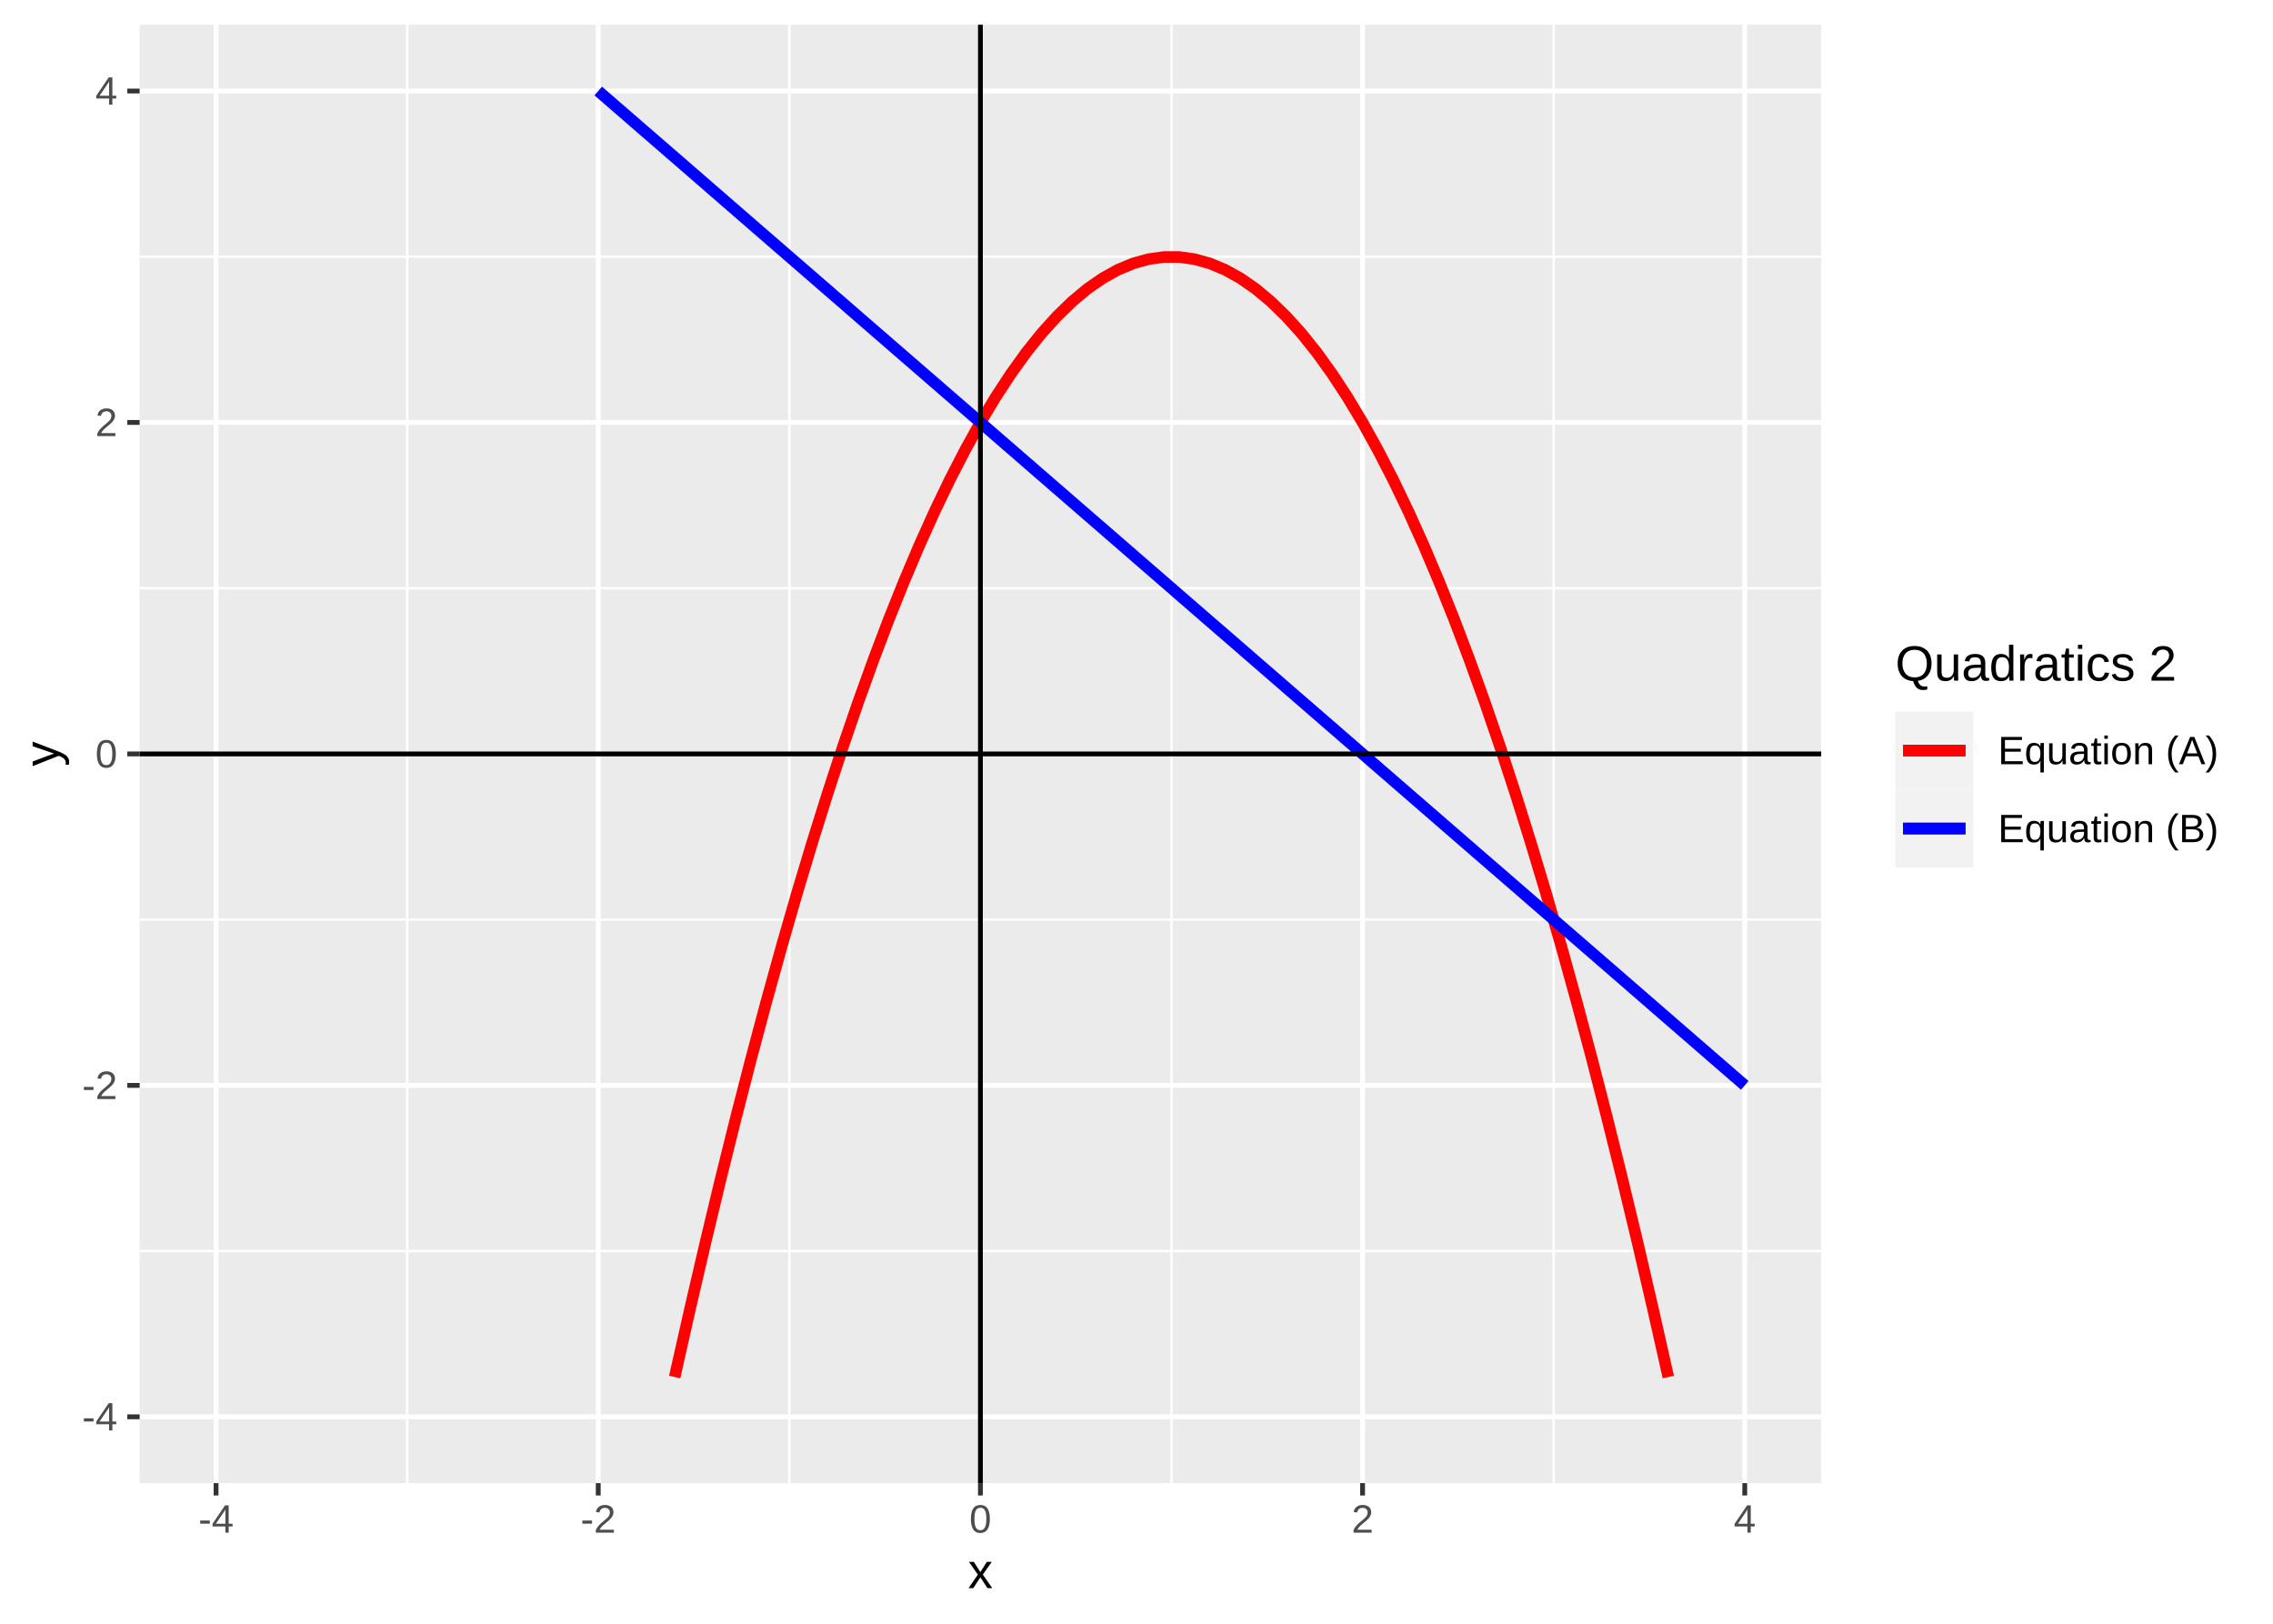
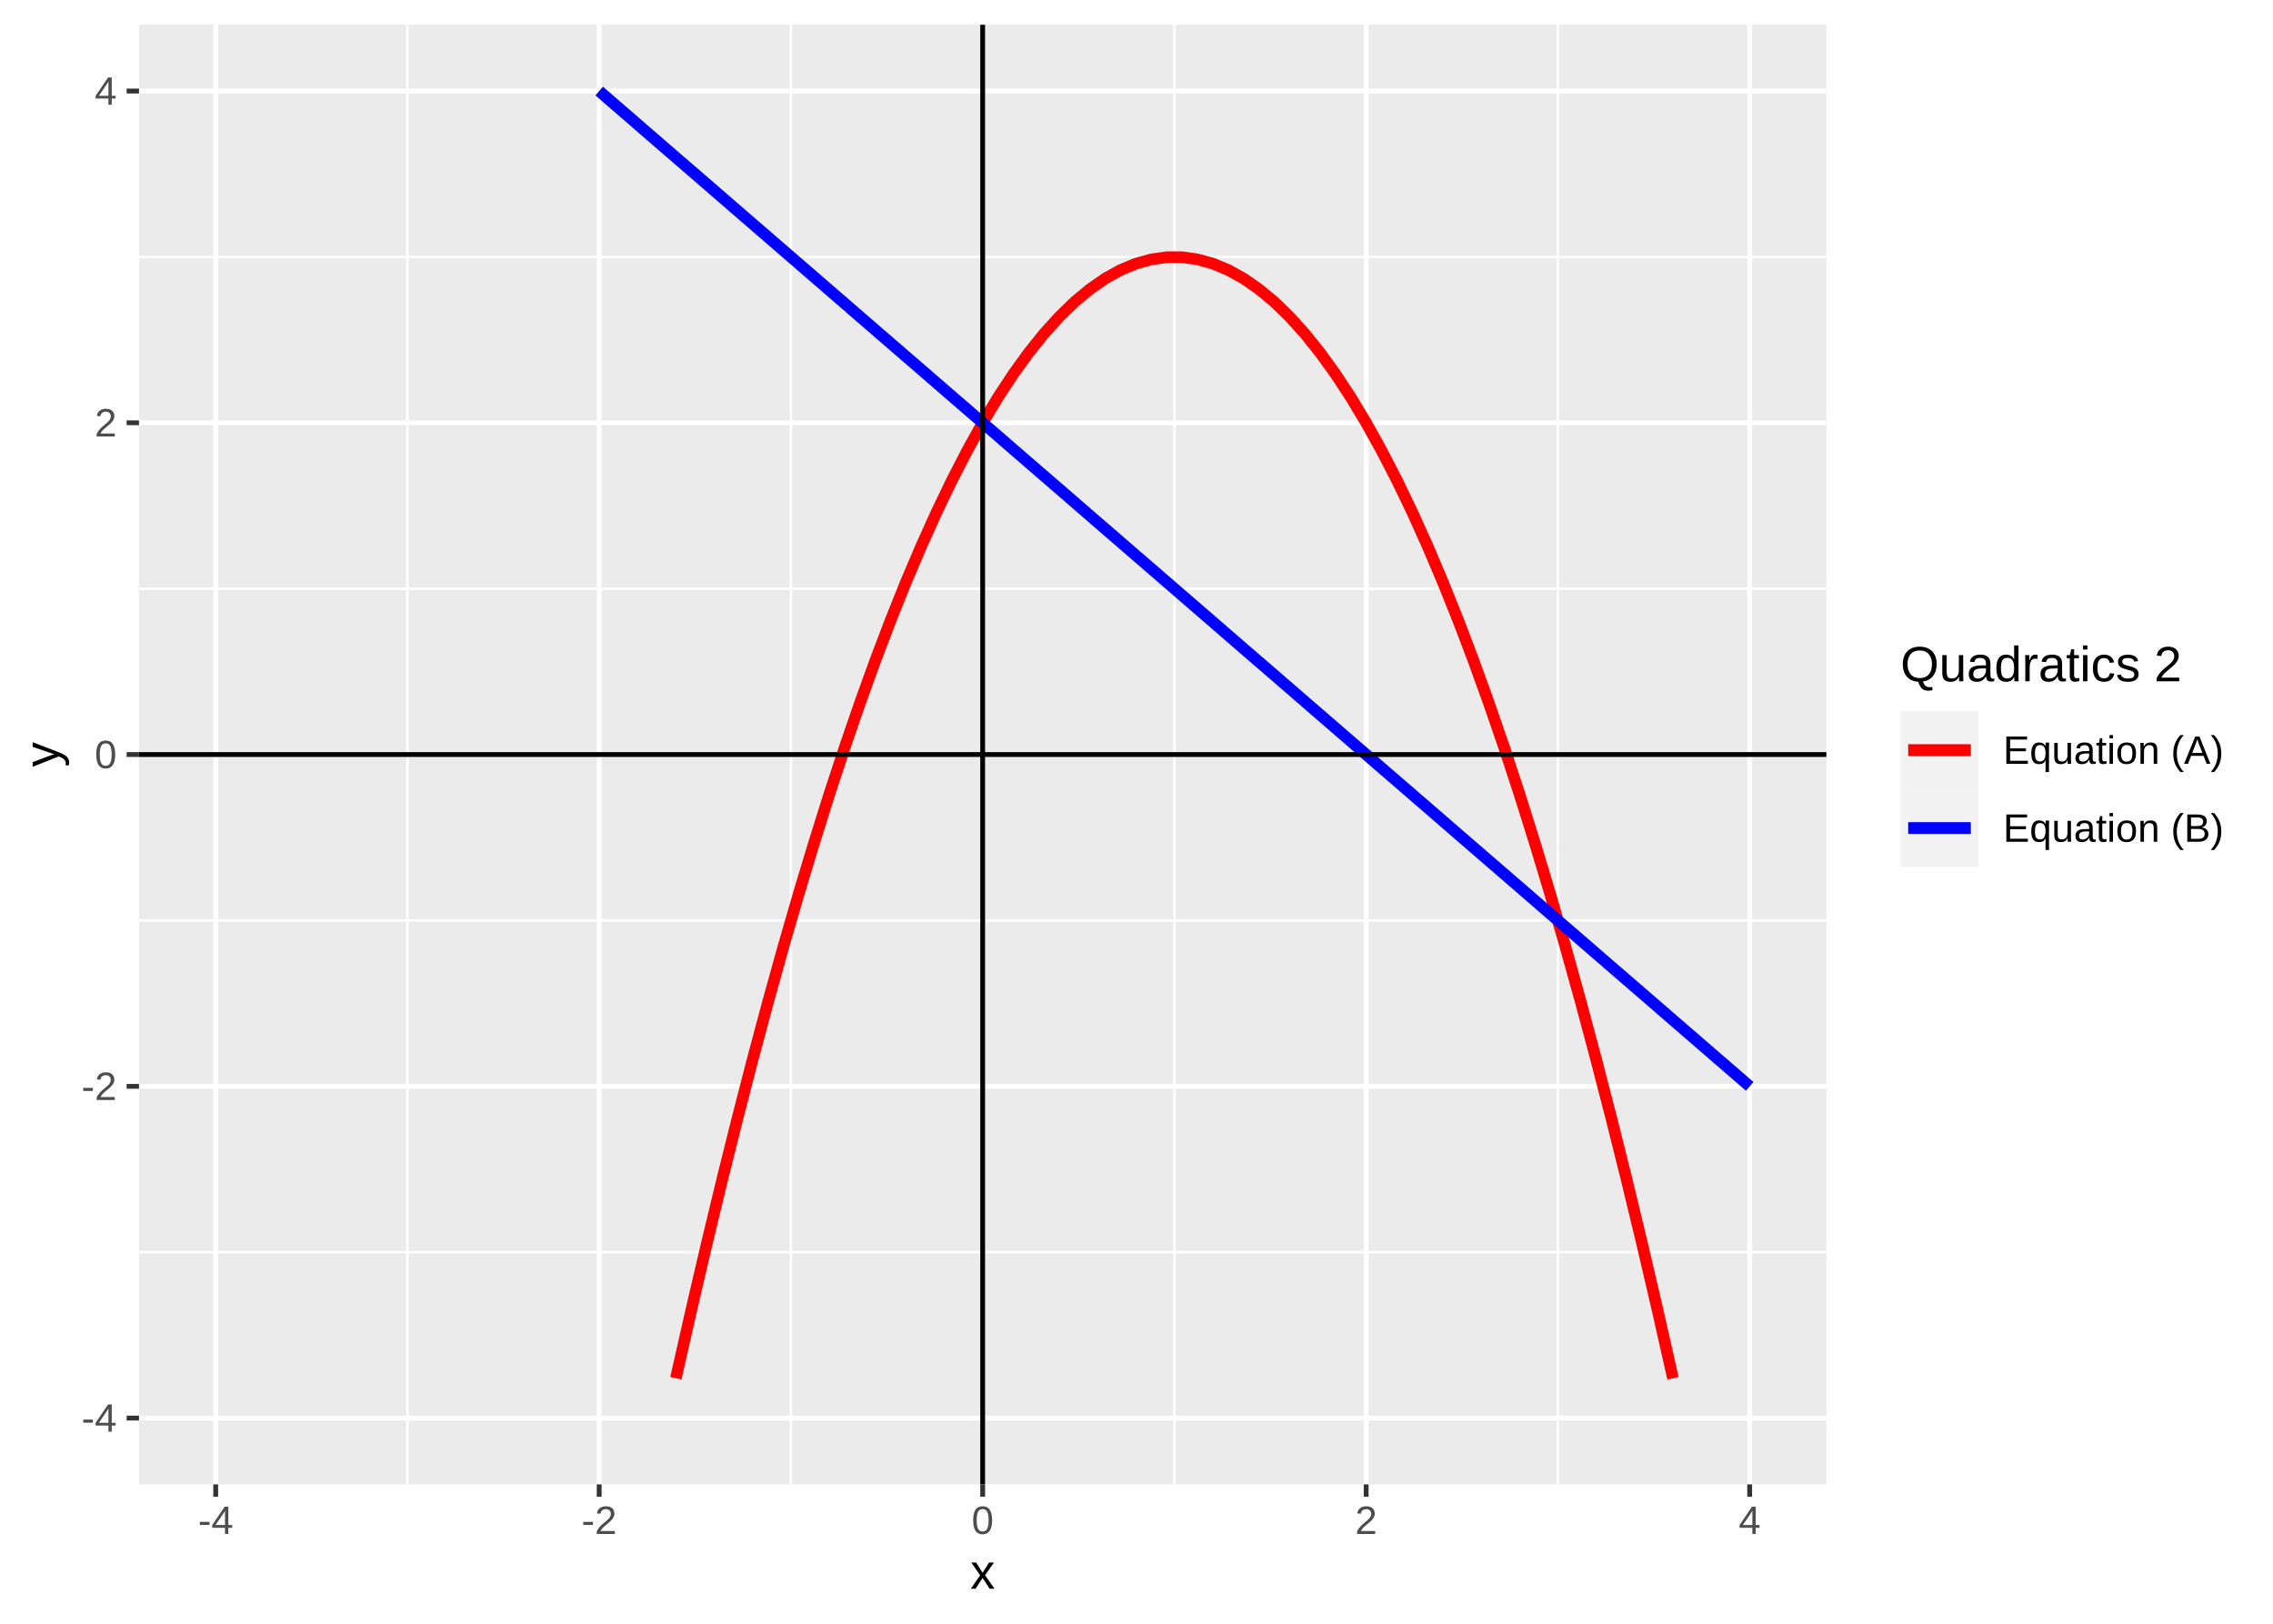
<svg xmlns="http://www.w3.org/2000/svg" class="svglite" width="504.00pt" height="360.00pt" viewBox="0 0 504.00 360.00">
  <defs>
    <style type="text/css">
    .svglite line, .svglite polyline, .svglite polygon, .svglite path, .svglite rect, .svglite circle {
      fill: none;
      stroke: #000000;
      stroke-linecap: round;
      stroke-linejoin: round;
      stroke-miterlimit: 10.00;
    }
    .svglite text {
      white-space: pre;
    }
  </style>
  </defs>
  <rect width="100%" height="100%" style="stroke: none; fill: #FFFFFF;" />
  <defs>
    <clipPath id="cpMC4wMHw1MDQuMDB8MC4wMHwzNjAuMDA=">
      <rect x="0.00" y="0.00" width="504.00" height="360.00" />
    </clipPath>
  </defs>
  <g clip-path="url(#cpMC4wMHw1MDQuMDB8MC4wMHwzNjAuMDA=)">
-     <rect x="0.00" y="0.00" width="504.00" height="360.00" style="stroke-width: 1.07; stroke: #FFFFFF; fill: #FFFFFF;" />
+     <rect x="0" y="0.00" width="504.00" height="360.00" style="stroke-width: 1.07; stroke: #FFFFFF; fill: #FFFFFF;" />
  </g>
  <defs>
-     <clipPath id="cpMzAuOTZ8NDAzLjgyfDUuNDh8MzI4Ljgy">
-       <rect x="30.96" y="5.48" width="372.86" height="323.34" />
+     <clipPath id="cpMzAuODJ8NDA0Ljk2fDUuNDh8MzI5LjEx">
+       <rect x="30.82" y="5.48" width="374.14" height="323.63" />
    </clipPath>
  </defs>
-   <g clip-path="url(#cpMzAuOTZ8NDAzLjgyfDUuNDh8MzI4Ljgy)">
-     <rect x="30.96" y="5.48" width="372.86" height="323.34" style="stroke-width: 1.07; stroke: none; fill: #EBEBEB;" />
-     <polyline points="30.96,277.38 403.82,277.38 " style="stroke-width: 0.53; stroke: #FFFFFF; stroke-linecap: butt;" />
-     <polyline points="30.96,203.89 403.82,203.89 " style="stroke-width: 0.53; stroke: #FFFFFF; stroke-linecap: butt;" />
-     <polyline points="30.96,130.41 403.82,130.41 " style="stroke-width: 0.53; stroke: #FFFFFF; stroke-linecap: butt;" />
-     <polyline points="30.96,56.92 403.82,56.92 " style="stroke-width: 0.53; stroke: #FFFFFF; stroke-linecap: butt;" />
-     <polyline points="90.28,328.82 90.28,5.48 " style="stroke-width: 0.53; stroke: #FFFFFF; stroke-linecap: butt;" />
-     <polyline points="175.02,328.82 175.02,5.48 " style="stroke-width: 0.53; stroke: #FFFFFF; stroke-linecap: butt;" />
-     <polyline points="259.76,328.82 259.76,5.48 " style="stroke-width: 0.53; stroke: #FFFFFF; stroke-linecap: butt;" />
-     <polyline points="344.50,328.82 344.50,5.48 " style="stroke-width: 0.53; stroke: #FFFFFF; stroke-linecap: butt;" />
-     <polyline points="30.96,314.12 403.82,314.12 " style="stroke-width: 1.07; stroke: #FFFFFF; stroke-linecap: butt;" />
-     <polyline points="30.96,240.64 403.82,240.64 " style="stroke-width: 1.07; stroke: #FFFFFF; stroke-linecap: butt;" />
-     <polyline points="30.96,167.15 403.82,167.15 " style="stroke-width: 1.07; stroke: #FFFFFF; stroke-linecap: butt;" />
-     <polyline points="30.96,93.66 403.82,93.66 " style="stroke-width: 1.07; stroke: #FFFFFF; stroke-linecap: butt;" />
-     <polyline points="30.96,20.18 403.82,20.18 " style="stroke-width: 1.07; stroke: #FFFFFF; stroke-linecap: butt;" />
-     <polyline points="47.91,328.82 47.91,5.48 " style="stroke-width: 1.07; stroke: #FFFFFF; stroke-linecap: butt;" />
-     <polyline points="132.65,328.82 132.65,5.48 " style="stroke-width: 1.07; stroke: #FFFFFF; stroke-linecap: butt;" />
-     <polyline points="217.39,328.82 217.39,5.48 " style="stroke-width: 1.07; stroke: #FFFFFF; stroke-linecap: butt;" />
-     <polyline points="302.13,328.82 302.13,5.48 " style="stroke-width: 1.07; stroke: #FFFFFF; stroke-linecap: butt;" />
-     <polyline points="386.87,328.82 386.87,5.48 " style="stroke-width: 1.07; stroke: #FFFFFF; stroke-linecap: butt;" />
-     <polyline points="149.60,305.30 152.99,290.25 156.38,275.67 159.76,261.56 163.15,247.93 166.54,234.76 169.93,222.06 173.32,209.83 176.71,198.07 180.10,186.79 183.49,175.97 186.88,165.62 190.27,155.74 193.66,146.34 197.05,137.40 200.44,128.94 203.83,120.94 207.22,113.42 210.61,106.36 214.00,99.78 217.39,93.66 220.78,88.02 224.17,82.85 227.56,78.14 230.95,73.91 234.34,70.15 237.73,66.86 241.12,64.03 244.51,61.68 247.90,59.80 251.29,58.39 254.68,57.45 258.07,56.98 261.45,56.98 264.84,57.45 268.23,58.39 271.62,59.80 275.01,61.68 278.40,64.03 281.79,66.86 285.18,70.15 288.57,73.91 291.96,78.14 295.35,82.85 298.74,88.02 302.13,93.66 305.52,99.78 308.91,106.36 312.30,113.42 315.69,120.94 319.08,128.94 322.47,137.40 325.86,146.34 329.25,155.74 332.64,165.62 336.03,175.97 339.42,186.79 342.81,198.07 346.20,209.83 349.59,222.06 352.98,234.76 356.37,247.93 359.76,261.56 363.15,275.67 366.53,290.25 369.92,305.30 " style="stroke-width: 2.56; stroke: #FF0000; stroke-linecap: butt;" />
-     <polyline points="132.65,20.18 136.04,23.12 139.43,26.06 142.82,29.00 146.21,31.93 149.60,34.87 152.99,37.81 156.38,40.75 159.76,43.69 163.15,46.63 166.54,49.57 169.93,52.51 173.32,55.45 176.71,58.39 180.10,61.33 183.49,64.27 186.88,67.21 190.27,70.15 193.66,73.09 197.05,76.03 200.44,78.97 203.83,81.91 207.22,84.84 210.61,87.78 214.00,90.72 217.39,93.66 220.78,96.60 224.17,99.54 227.56,102.48 230.95,105.42 234.34,108.36 237.73,111.30 241.12,114.24 244.51,117.18 247.90,120.12 251.29,123.06 254.68,126.00 258.07,128.94 261.45,131.88 264.84,134.82 268.23,137.76 271.62,140.69 275.01,143.63 278.40,146.57 281.79,149.51 285.18,152.45 288.57,155.39 291.96,158.33 295.35,161.27 298.74,164.21 302.13,167.15 305.52,170.09 308.91,173.03 312.30,175.97 315.69,178.91 319.08,181.85 322.47,184.79 325.86,187.73 329.25,190.67 332.64,193.60 336.03,196.54 339.42,199.48 342.81,202.42 346.20,205.36 349.59,208.30 352.98,211.24 356.37,214.18 359.76,217.12 363.15,220.06 366.53,223.00 369.92,225.94 373.31,228.88 376.70,231.82 380.09,234.76 383.48,237.70 386.87,240.64 " style="stroke-width: 2.56; stroke: #0000FF; stroke-linecap: butt;" />
-     <line x1="30.96" y1="167.15" x2="403.82" y2="167.15" style="stroke-width: 1.07; stroke-linecap: butt;" />
-     <line x1="217.39" y1="328.82" x2="217.39" y2="5.48" style="stroke-width: 1.07; stroke-linecap: butt;" />
+   <g clip-path="url(#cpMzAuODJ8NDA0Ljk2fDUuNDh8MzI5LjEx)">
+     <rect x="30.82" y="5.48" width="374.14" height="323.63" style="stroke-width: 1.07; stroke: none; fill: #EBEBEB;" />
+     <polyline points="30.82,277.62 404.96,277.62 " style="stroke-width: 0.53; stroke: #FFFFFF; stroke-linecap: butt;" />
+     <polyline points="30.82,204.07 404.96,204.07 " style="stroke-width: 0.53; stroke: #FFFFFF; stroke-linecap: butt;" />
+     <polyline points="30.82,130.52 404.96,130.52 " style="stroke-width: 0.53; stroke: #FFFFFF; stroke-linecap: butt;" />
+     <polyline points="30.82,56.97 404.96,56.97 " style="stroke-width: 0.53; stroke: #FFFFFF; stroke-linecap: butt;" />
+     <polyline points="90.34,329.11 90.34,5.48 " style="stroke-width: 0.53; stroke: #FFFFFF; stroke-linecap: butt;" />
+     <polyline points="175.37,329.11 175.37,5.48 " style="stroke-width: 0.53; stroke: #FFFFFF; stroke-linecap: butt;" />
+     <polyline points="260.41,329.11 260.41,5.48 " style="stroke-width: 0.53; stroke: #FFFFFF; stroke-linecap: butt;" />
+     <polyline points="345.44,329.11 345.44,5.48 " style="stroke-width: 0.53; stroke: #FFFFFF; stroke-linecap: butt;" />
+     <polyline points="30.82,314.40 404.96,314.40 " style="stroke-width: 1.07; stroke: #FFFFFF; stroke-linecap: butt;" />
+     <polyline points="30.82,240.85 404.96,240.85 " style="stroke-width: 1.07; stroke: #FFFFFF; stroke-linecap: butt;" />
+     <polyline points="30.82,167.29 404.96,167.29 " style="stroke-width: 1.07; stroke: #FFFFFF; stroke-linecap: butt;" />
+     <polyline points="30.82,93.74 404.96,93.74 " style="stroke-width: 1.07; stroke: #FFFFFF; stroke-linecap: butt;" />
+     <polyline points="30.82,20.19 404.96,20.19 " style="stroke-width: 1.07; stroke: #FFFFFF; stroke-linecap: butt;" />
+     <polyline points="47.83,329.11 47.83,5.48 " style="stroke-width: 1.07; stroke: #FFFFFF; stroke-linecap: butt;" />
+     <polyline points="132.86,329.11 132.86,5.48 " style="stroke-width: 1.07; stroke: #FFFFFF; stroke-linecap: butt;" />
+     <polyline points="217.89,329.11 217.89,5.48 " style="stroke-width: 1.07; stroke: #FFFFFF; stroke-linecap: butt;" />
+     <polyline points="302.92,329.11 302.92,5.48 " style="stroke-width: 1.07; stroke: #FFFFFF; stroke-linecap: butt;" />
+     <polyline points="387.96,329.11 387.96,5.48 " style="stroke-width: 1.07; stroke: #FFFFFF; stroke-linecap: butt;" />
+     <polyline points="149.86,305.57 153.27,290.51 156.67,275.92 160.07,261.79 163.47,248.14 166.87,234.96 170.27,222.25 173.67,210.01 177.08,198.24 180.48,186.95 183.88,176.12 187.28,165.76 190.68,155.88 194.08,146.46 197.48,137.52 200.88,129.05 204.29,121.04 207.69,113.51 211.09,106.45 214.49,99.86 217.89,93.74 221.29,88.09 224.69,82.92 228.09,78.21 231.50,73.97 234.90,70.21 238.30,66.91 241.70,64.09 245.10,61.73 248.50,59.85 251.90,58.44 255.31,57.50 258.71,57.02 262.11,57.02 265.51,57.50 268.91,58.44 272.31,59.85 275.71,61.73 279.11,64.09 282.52,66.91 285.92,70.21 289.32,73.97 292.72,78.21 296.12,82.92 299.52,88.09 302.92,93.74 306.32,99.86 309.73,106.45 313.13,113.51 316.53,121.04 319.93,129.05 323.33,137.52 326.73,146.46 330.13,155.88 333.54,165.76 336.94,176.12 340.34,186.95 343.74,198.24 347.14,210.01 350.54,222.25 353.94,234.96 357.34,248.14 360.75,261.79 364.15,275.92 367.55,290.51 370.95,305.57 " style="stroke-width: 2.56; stroke: #FF0000; stroke-linecap: butt;" />
+     <polyline points="132.86,20.19 136.26,23.13 139.66,26.07 143.06,29.02 146.46,31.96 149.86,34.90 153.27,37.84 156.67,40.78 160.07,43.73 163.47,46.67 166.87,49.61 170.27,52.55 173.67,55.49 177.08,58.44 180.48,61.38 183.88,64.32 187.28,67.26 190.68,70.21 194.08,73.15 197.48,76.09 200.88,79.03 204.29,81.97 207.69,84.92 211.09,87.86 214.49,90.80 217.89,93.74 221.29,96.68 224.69,99.63 228.09,102.57 231.50,105.51 234.90,108.45 238.30,111.39 241.70,114.34 245.10,117.28 248.50,120.22 251.90,123.16 255.31,126.10 258.71,129.05 262.11,131.99 265.51,134.93 268.91,137.87 272.31,140.82 275.71,143.76 279.11,146.70 282.52,149.64 285.92,152.58 289.32,155.53 292.72,158.47 296.12,161.41 299.52,164.35 302.92,167.29 306.32,170.24 309.73,173.18 313.13,176.12 316.53,179.06 319.93,182.00 323.33,184.95 326.73,187.89 330.13,190.83 333.54,193.77 336.94,196.71 340.34,199.66 343.74,202.60 347.14,205.54 350.54,208.48 353.94,211.43 357.34,214.37 360.75,217.31 364.15,220.25 367.55,223.19 370.95,226.14 374.35,229.08 377.75,232.02 381.15,234.96 384.55,237.90 387.96,240.85 " style="stroke-width: 2.56; stroke: #0000FF; stroke-linecap: butt;" />
+     <line x1="30.82" y1="167.29" x2="404.96" y2="167.29" style="stroke-width: 1.07; stroke-linecap: butt;" />
+     <line x1="217.89" y1="329.11" x2="217.89" y2="5.48" style="stroke-width: 1.07; stroke-linecap: butt;" />
  </g>
  <g clip-path="url(#cpMC4wMHw1MDQuMDB8MC4wMHwzNjAuMDA=)">
-     <text x="26.03" y="317.15" text-anchor="end" style="font-size: 8.80px;fill: #4D4D4D; font-family: &quot;Arimo&quot;;" textLength="7.82px" lengthAdjust="spacingAndGlyphs">-4</text>
-     <text x="26.03" y="243.67" text-anchor="end" style="font-size: 8.80px;fill: #4D4D4D; font-family: &quot;Arimo&quot;;" textLength="7.82px" lengthAdjust="spacingAndGlyphs">-2</text>
-     <text x="26.03" y="170.18" text-anchor="end" style="font-size: 8.80px;fill: #4D4D4D; font-family: &quot;Arimo&quot;;" textLength="4.90px" lengthAdjust="spacingAndGlyphs">0</text>
-     <text x="26.03" y="96.69" text-anchor="end" style="font-size: 8.80px;fill: #4D4D4D; font-family: &quot;Arimo&quot;;" textLength="4.90px" lengthAdjust="spacingAndGlyphs">2</text>
-     <text x="26.03" y="23.21" text-anchor="end" style="font-size: 8.80px;fill: #4D4D4D; font-family: &quot;Arimo&quot;;" textLength="4.90px" lengthAdjust="spacingAndGlyphs">4</text>
-     <polyline points="28.22,314.12 30.96,314.12 " style="stroke-width: 1.07; stroke: #333333; stroke-linecap: butt;" />
-     <polyline points="28.22,240.64 30.96,240.64 " style="stroke-width: 1.07; stroke: #333333; stroke-linecap: butt;" />
-     <polyline points="28.22,167.15 30.96,167.15 " style="stroke-width: 1.07; stroke: #333333; stroke-linecap: butt;" />
-     <polyline points="28.22,93.66 30.96,93.66 " style="stroke-width: 1.07; stroke: #333333; stroke-linecap: butt;" />
-     <polyline points="28.22,20.18 30.96,20.18 " style="stroke-width: 1.07; stroke: #333333; stroke-linecap: butt;" />
-     <polyline points="47.91,331.56 47.91,328.82 " style="stroke-width: 1.07; stroke: #333333; stroke-linecap: butt;" />
-     <polyline points="132.65,331.56 132.65,328.82 " style="stroke-width: 1.07; stroke: #333333; stroke-linecap: butt;" />
-     <polyline points="217.39,331.56 217.39,328.82 " style="stroke-width: 1.07; stroke: #333333; stroke-linecap: butt;" />
-     <polyline points="302.13,331.56 302.13,328.82 " style="stroke-width: 1.07; stroke: #333333; stroke-linecap: butt;" />
-     <polyline points="386.87,331.56 386.87,328.82 " style="stroke-width: 1.07; stroke: #333333; stroke-linecap: butt;" />
-     <text x="47.91" y="339.81" text-anchor="middle" style="font-size: 8.80px;fill: #4D4D4D; font-family: &quot;Arimo&quot;;" textLength="7.82px" lengthAdjust="spacingAndGlyphs">-4</text>
-     <text x="132.65" y="339.81" text-anchor="middle" style="font-size: 8.80px;fill: #4D4D4D; font-family: &quot;Arimo&quot;;" textLength="7.82px" lengthAdjust="spacingAndGlyphs">-2</text>
-     <text x="217.39" y="339.81" text-anchor="middle" style="font-size: 8.80px;fill: #4D4D4D; font-family: &quot;Arimo&quot;;" textLength="4.90px" lengthAdjust="spacingAndGlyphs">0</text>
-     <text x="302.13" y="339.81" text-anchor="middle" style="font-size: 8.80px;fill: #4D4D4D; font-family: &quot;Arimo&quot;;" textLength="4.90px" lengthAdjust="spacingAndGlyphs">2</text>
-     <text x="386.87" y="339.81" text-anchor="middle" style="font-size: 8.80px;fill: #4D4D4D; font-family: &quot;Arimo&quot;;" textLength="4.90px" lengthAdjust="spacingAndGlyphs">4</text>
-     <text x="217.39" y="352.10" text-anchor="middle" style="font-size: 11.00px; font-family: &quot;Arimo&quot;;" textLength="5.50px" lengthAdjust="spacingAndGlyphs">x</text>
-     <text transform="translate(13.05,167.15) rotate(-90)" text-anchor="middle" style="font-size: 11.00px; font-family: &quot;Arimo&quot;;" textLength="5.50px" lengthAdjust="spacingAndGlyphs">y</text>
-     <rect x="414.78" y="136.49" width="83.74" height="61.32" style="stroke-width: 1.07; stroke: none; fill: #FFFFFF;" />
-     <text x="420.26" y="150.91" style="font-size: 11.00px; font-family: &quot;Arimo&quot;;" textLength="62.35px" lengthAdjust="spacingAndGlyphs">Quadratics 2</text>
-     <rect x="420.26" y="157.77" width="17.28" height="17.28" style="stroke-width: 1.07; stroke: none; fill: #F2F2F2;" />
-     <line x1="421.99" y1="166.41" x2="435.81" y2="166.41" style="stroke-width: 2.56; stroke: #FF0000; stroke-linecap: butt;" />
-     <line x1="421.99" y1="166.41" x2="435.81" y2="166.41" style="stroke-width: 2.56; stroke: #FF0000; stroke-linecap: butt;" />
-     <rect x="420.26" y="175.05" width="17.28" height="17.28" style="stroke-width: 1.07; stroke: none; fill: #F2F2F2;" />
-     <line x1="421.99" y1="183.69" x2="435.81" y2="183.69" style="stroke-width: 2.56; stroke: #0000FF; stroke-linecap: butt;" />
-     <line x1="421.99" y1="183.69" x2="435.81" y2="183.69" style="stroke-width: 2.56; stroke: #0000FF; stroke-linecap: butt;" />
-     <text x="443.02" y="169.44" style="font-size: 8.80px; font-family: &quot;Arimo&quot;;" textLength="48.88px" lengthAdjust="spacingAndGlyphs">Equation (A)</text>
-     <text x="443.02" y="186.72" style="font-size: 8.80px; font-family: &quot;Arimo&quot;;" textLength="48.87px" lengthAdjust="spacingAndGlyphs">Equation (B)</text>
+     <text x="25.89" y="317.43" text-anchor="end" style="font-size: 8.80px;fill: #4D4D4D; font-family: &quot;Arimo&quot;;" textLength="7.82px" lengthAdjust="spacingAndGlyphs">-4</text>
+     <text x="25.89" y="243.88" text-anchor="end" style="font-size: 8.80px;fill: #4D4D4D; font-family: &quot;Arimo&quot;;" textLength="7.82px" lengthAdjust="spacingAndGlyphs">-2</text>
+     <text x="25.89" y="170.33" text-anchor="end" style="font-size: 8.80px;fill: #4D4D4D; font-family: &quot;Arimo&quot;;" textLength="4.90px" lengthAdjust="spacingAndGlyphs">0</text>
+     <text x="25.89" y="96.77" text-anchor="end" style="font-size: 8.80px;fill: #4D4D4D; font-family: &quot;Arimo&quot;;" textLength="4.90px" lengthAdjust="spacingAndGlyphs">2</text>
+     <text x="25.89" y="23.22" text-anchor="end" style="font-size: 8.80px;fill: #4D4D4D; font-family: &quot;Arimo&quot;;" textLength="4.90px" lengthAdjust="spacingAndGlyphs">4</text>
+     <polyline points="28.08,314.40 30.82,314.40 " style="stroke-width: 1.07; stroke: #333333; stroke-linecap: butt;" />
+     <polyline points="28.08,240.85 30.82,240.85 " style="stroke-width: 1.07; stroke: #333333; stroke-linecap: butt;" />
+     <polyline points="28.08,167.29 30.82,167.29 " style="stroke-width: 1.07; stroke: #333333; stroke-linecap: butt;" />
+     <polyline points="28.08,93.74 30.82,93.74 " style="stroke-width: 1.07; stroke: #333333; stroke-linecap: butt;" />
+     <polyline points="28.08,20.19 30.82,20.19 " style="stroke-width: 1.07; stroke: #333333; stroke-linecap: butt;" />
+     <polyline points="47.83,331.85 47.83,329.11 " style="stroke-width: 1.07; stroke: #333333; stroke-linecap: butt;" />
+     <polyline points="132.86,331.85 132.86,329.11 " style="stroke-width: 1.07; stroke: #333333; stroke-linecap: butt;" />
+     <polyline points="217.89,331.85 217.89,329.11 " style="stroke-width: 1.07; stroke: #333333; stroke-linecap: butt;" />
+     <polyline points="302.92,331.85 302.92,329.11 " style="stroke-width: 1.07; stroke: #333333; stroke-linecap: butt;" />
+     <polyline points="387.96,331.85 387.96,329.11 " style="stroke-width: 1.07; stroke: #333333; stroke-linecap: butt;" />
+     <text x="47.83" y="340.10" text-anchor="middle" style="font-size: 8.80px;fill: #4D4D4D; font-family: &quot;Arimo&quot;;" textLength="7.82px" lengthAdjust="spacingAndGlyphs">-4</text>
+     <text x="132.86" y="340.10" text-anchor="middle" style="font-size: 8.80px;fill: #4D4D4D; font-family: &quot;Arimo&quot;;" textLength="7.82px" lengthAdjust="spacingAndGlyphs">-2</text>
+     <text x="217.89" y="340.10" text-anchor="middle" style="font-size: 8.80px;fill: #4D4D4D; font-family: &quot;Arimo&quot;;" textLength="4.90px" lengthAdjust="spacingAndGlyphs">0</text>
+     <text x="302.92" y="340.10" text-anchor="middle" style="font-size: 8.80px;fill: #4D4D4D; font-family: &quot;Arimo&quot;;" textLength="4.90px" lengthAdjust="spacingAndGlyphs">2</text>
+     <text x="387.96" y="340.10" text-anchor="middle" style="font-size: 8.80px;fill: #4D4D4D; font-family: &quot;Arimo&quot;;" textLength="4.90px" lengthAdjust="spacingAndGlyphs">4</text>
+     <text x="217.89" y="352.24" text-anchor="middle" style="font-size: 11.00px; font-family: &quot;Arimo&quot;;" textLength="5.50px" lengthAdjust="spacingAndGlyphs">x</text>
+     <text transform="translate(13.05,167.29) rotate(-90)" text-anchor="middle" style="font-size: 11.00px; font-family: &quot;Arimo&quot;;" textLength="5.50px" lengthAdjust="spacingAndGlyphs">y</text>
+     <rect x="415.92" y="136.87" width="82.60" height="60.85" style="stroke-width: 1.07; stroke: none; fill: #FFFFFF;" />
+     <text x="421.40" y="151.06" style="font-size: 11.00px; font-family: &quot;Arimo&quot;;" textLength="62.35px" lengthAdjust="spacingAndGlyphs">Quadratics 2</text>
+     <rect x="421.40" y="157.68" width="17.28" height="17.28" style="stroke-width: 1.07; stroke: none; fill: #F2F2F2;" />
+     <line x1="423.13" y1="166.32" x2="436.95" y2="166.32" style="stroke-width: 2.56; stroke: #FF0000; stroke-linecap: butt;" />
+     <line x1="423.13" y1="166.32" x2="436.95" y2="166.32" style="stroke-width: 2.56; stroke: #FF0000; stroke-linecap: butt;" />
+     <rect x="421.40" y="174.96" width="17.28" height="17.28" style="stroke-width: 1.07; stroke: none; fill: #F2F2F2;" />
+     <line x1="423.13" y1="183.60" x2="436.95" y2="183.60" style="stroke-width: 2.56; stroke: #0000FF; stroke-linecap: butt;" />
+     <line x1="423.13" y1="183.60" x2="436.95" y2="183.60" style="stroke-width: 2.56; stroke: #0000FF; stroke-linecap: butt;" />
+     <text x="444.16" y="169.35" style="font-size: 8.80px; font-family: &quot;Arimo&quot;;" textLength="48.88px" lengthAdjust="spacingAndGlyphs">Equation (A)</text>
+     <text x="444.16" y="186.63" style="font-size: 8.80px; font-family: &quot;Arimo&quot;;" textLength="48.87px" lengthAdjust="spacingAndGlyphs">Equation (B)</text>
  </g>
</svg>
